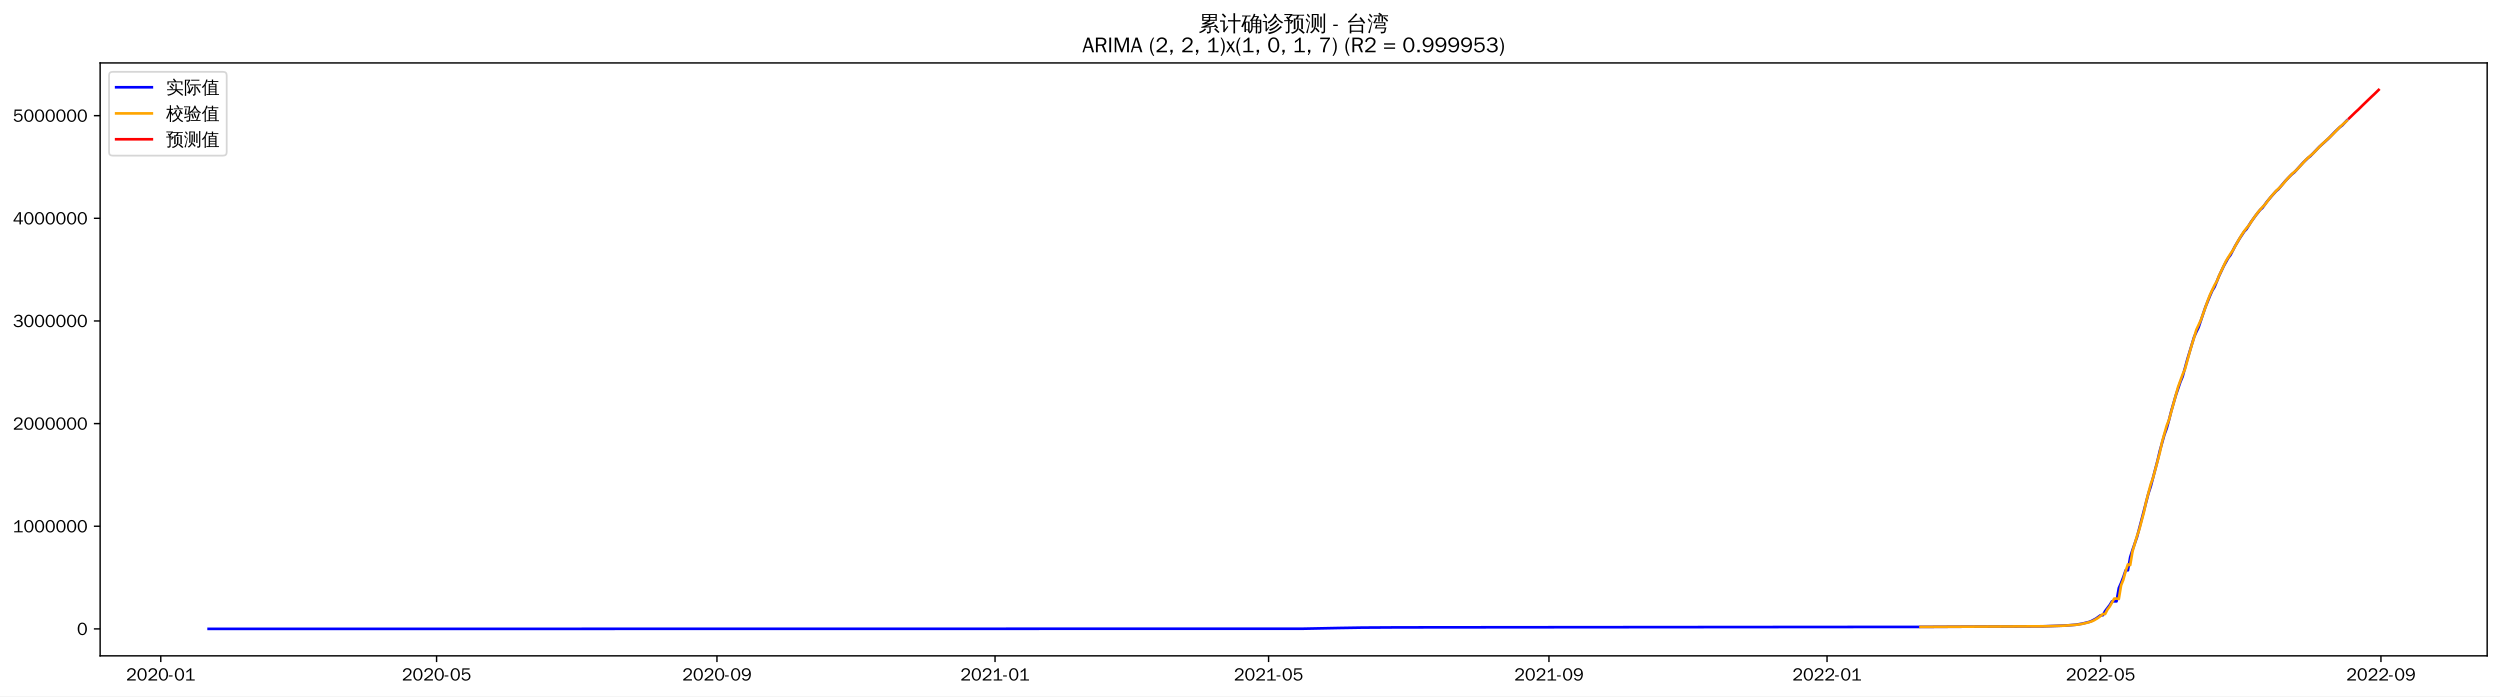
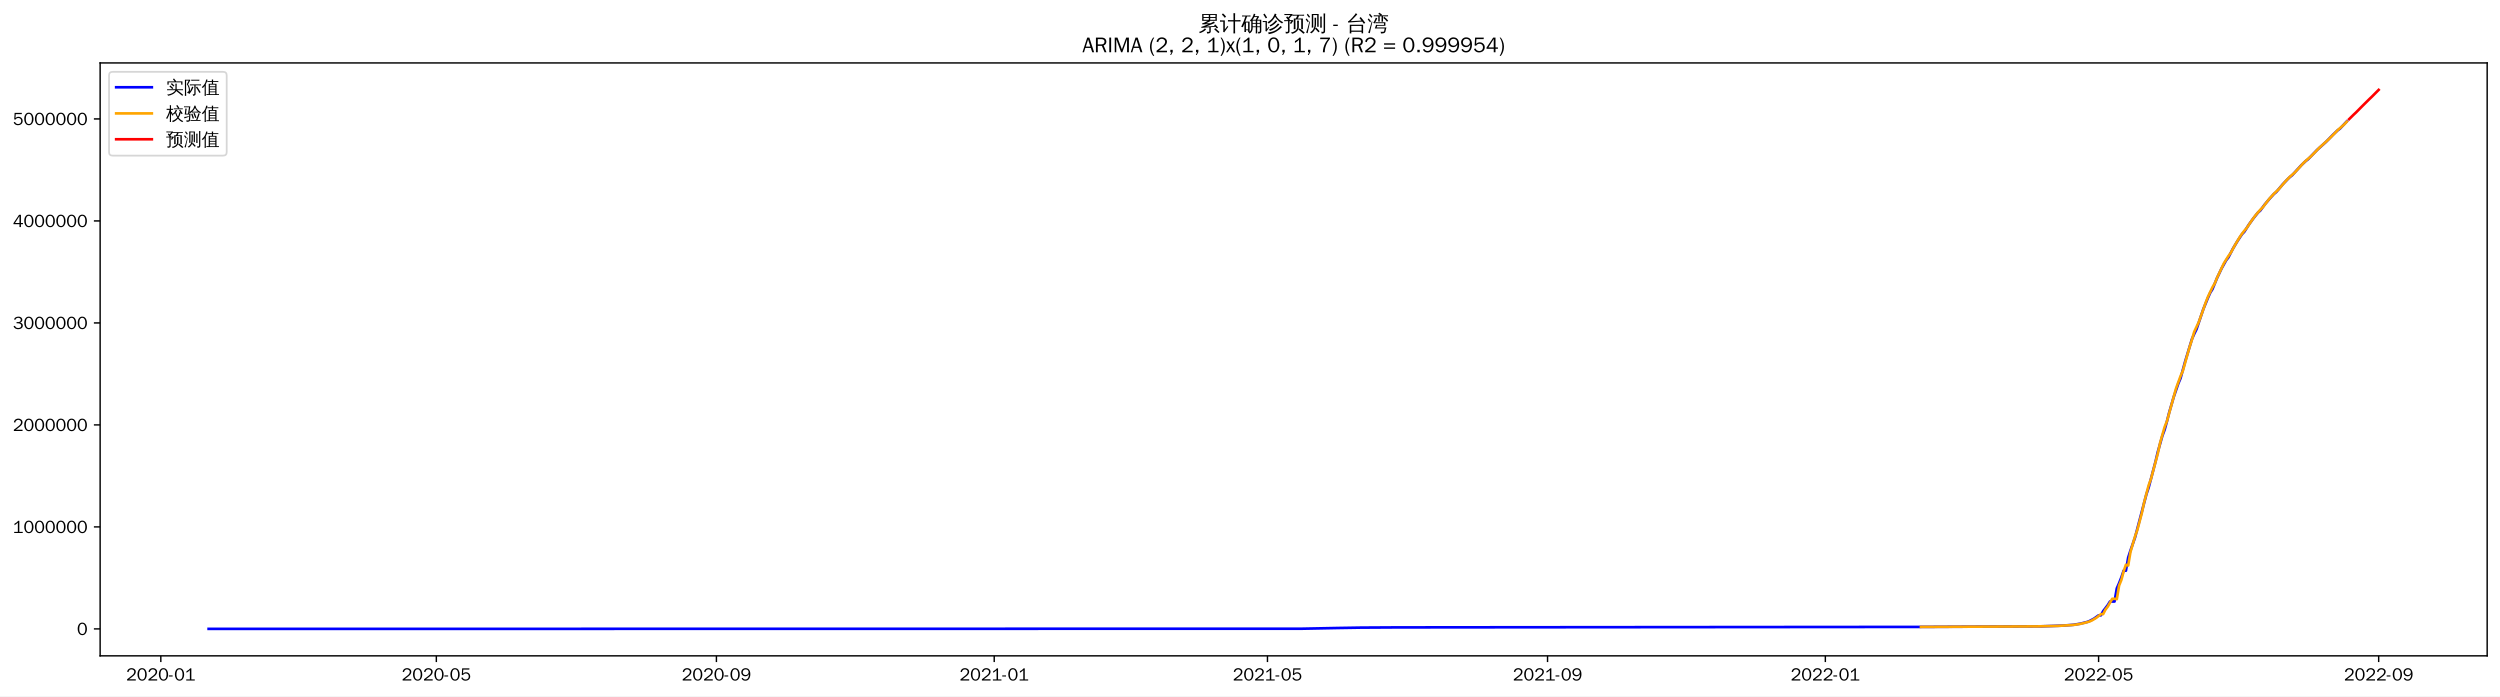
<svg xmlns="http://www.w3.org/2000/svg" xmlns:xlink="http://www.w3.org/1999/xlink" width="1402.578pt" height="390.666pt" viewBox="0 0 1402.578 390.666" version="1.1">
  <defs>
    <style type="text/css">*{stroke-linejoin: round; stroke-linecap: butt}</style>
  </defs>
  <g id="figure_1">
    <g id="patch_1">
      <path d="M 0 390.666  L 1402.578 390.666  L 1402.578 -0  L 0 -0  z " style="fill: #ffffff" />
    </g>
    <g id="axes_1">
      <g id="patch_2">
        <path d="M 56.178 367.949  L 1395.378 367.949  L 1395.378 35.309  L 56.178 35.309  z " style="fill: #ffffff" />
      </g>
      <g id="matplotlib.axis_1">
        <g id="xtick_1">
          <g id="line2d_1">
            <defs>
-               <path id="m6f50fd823a" d="M 0 0  L 0 3.5  " style="stroke: #000000; stroke-width: 0.8" />
+               <path id="mc8efb2ae1a" d="M 0 0  L 0 3.5  " style="stroke: #000000; stroke-width: 0.8" />
            </defs>
            <g>
-               <use xlink:href="#m6f50fd823a" x="90.195" y="367.949" style="stroke: #000000; stroke-width: 0.8" />
+               <use xlink:href="#mc8efb2ae1a" x="90.223" y="367.949" style="stroke: #000000; stroke-width: 0.8" />
            </g>
          </g>
          <g id="text_1">
-             <g transform="translate(70.70539 381.8048)scale(0.1 -0.1)">
+             <g transform="translate(70.73357 381.8048)scale(0.1 -0.1)">
              <defs>
                <path id="WenQuanYiZenHei-32" d="M 3488 0  L 369 0  L 369 456  L 2150 1850  Q 2931 2463 2931 3144  Q 2931 3619 2488 3863  Q 2231 4013 1931 4013  Q 1425 4013 1113 3619  Q 894 3356 881 3013  L 369 3169  Q 531 3981 1213 4300  Q 1544 4456 1950 4456  Q 2631 4456 3088 4044  L 3225 3888  L 3350 3706  Q 3481 3444 3481 3144  Q 3481 2313 2519 1569  L 1069 456  L 3488 456  L 3488 0  z " transform="scale(0.015625)" />
                <path id="WenQuanYiZenHei-30" d="M 3581 2175  Q 3581 1288 3169 638  Q 2713 -63 1938 -63  Q 1025 -63 563 831  Q 256 1425 256 2188  Q 256 3188 700 3819  Q 1138 4456 1888 4456  Q 2863 4456 3306 3500  Q 3581 2925 3581 2175  z M 3019 2100  Q 3019 3356 2500 3806  L 2350 3919  Q 2144 4031 1888 4031  Q 1100 4031 888 2956  Q 819 2625 819 2225  Q 819 1013 1338 569  Q 1588 356 1938 356  Q 2675 356 2925 1294  Q 3019 1663 3019 2100  z " transform="scale(0.015625)" />
                <path id="WenQuanYiZenHei-2d" d="M 1363 1444  L 0 1444  L 0 1844  L 1363 1844  L 1363 1444  z " transform="scale(0.015625)" />
                <path id="WenQuanYiZenHei-31" d="M 3556 0  L 488 0  L 488 406  L 1800 406  L 1800 3725  Q 1231 3125 588 2788  L 588 3338  Q 1456 3781 1931 4388  L 2331 4388  L 2331 406  L 3556 406  L 3556 0  z " transform="scale(0.015625)" />
              </defs>
              <use xlink:href="#WenQuanYiZenHei-32" />
              <use xlink:href="#WenQuanYiZenHei-30" x="59.961" />
              <use xlink:href="#WenQuanYiZenHei-32" x="119.922" />
              <use xlink:href="#WenQuanYiZenHei-30" x="179.883" />
              <use xlink:href="#WenQuanYiZenHei-2d" x="239.844" />
              <use xlink:href="#WenQuanYiZenHei-30" x="269.824" />
              <use xlink:href="#WenQuanYiZenHei-31" x="329.785" />
            </g>
          </g>
        </g>
        <g id="xtick_2">
          <g id="line2d_2">
            <g>
-               <use xlink:href="#m6f50fd823a" x="244.935" y="367.949" style="stroke: #000000; stroke-width: 0.8" />
+               <use xlink:href="#mc8efb2ae1a" x="244.801" y="367.949" style="stroke: #000000; stroke-width: 0.8" />
            </g>
          </g>
          <g id="text_2">
-             <g transform="translate(225.4449 381.8048)scale(0.1 -0.1)">
+             <g transform="translate(225.3107 381.8048)scale(0.1 -0.1)">
              <defs>
                <path id="WenQuanYiZenHei-35" d="M 3531 1488  Q 3531 688 2913 250  Q 2456 -63 1844 -63  Q 1175 -63 706 350  Q 413 613 306 975  L 781 1131  Q 1000 538 1569 406  Q 1706 369 1856 369  Q 2550 369 2850 869  Q 3000 1131 3000 1494  Q 3000 2056 2581 2356  Q 2319 2538 1969 2538  Q 1400 2538 1031 2075  Q 981 2013 938 1938  L 500 2031  L 644 4388  L 3244 4388  L 3200 3919  L 1044 3919  L 950 2500  Q 1431 2975 2006 2975  Q 2713 2975 3163 2475  Q 3531 2063 3531 1488  z " transform="scale(0.015625)" />
              </defs>
              <use xlink:href="#WenQuanYiZenHei-32" />
              <use xlink:href="#WenQuanYiZenHei-30" x="59.961" />
              <use xlink:href="#WenQuanYiZenHei-32" x="119.922" />
              <use xlink:href="#WenQuanYiZenHei-30" x="179.883" />
              <use xlink:href="#WenQuanYiZenHei-2d" x="239.844" />
              <use xlink:href="#WenQuanYiZenHei-30" x="269.824" />
              <use xlink:href="#WenQuanYiZenHei-35" x="329.785" />
            </g>
          </g>
        </g>
        <g id="xtick_3">
          <g id="line2d_3">
            <g>
-               <use xlink:href="#m6f50fd823a" x="402.232" y="367.949" style="stroke: #000000; stroke-width: 0.8" />
+               <use xlink:href="#mc8efb2ae1a" x="401.933" y="367.949" style="stroke: #000000; stroke-width: 0.8" />
            </g>
          </g>
          <g id="text_3">
-             <g transform="translate(382.7421 381.8048)scale(0.1 -0.1)">
+             <g transform="translate(382.4428 381.8048)scale(0.1 -0.1)">
              <defs>
                <path id="WenQuanYiZenHei-39" d="M 3544 2300  Q 3544 1163 3019 513  Q 2563 -63 1775 -63  Q 956 -63 563 488  Q 463 631 394 813  L 838 975  Q 1025 494 1550 388  Q 1656 369 1775 369  Q 2594 369 2900 1325  Q 3044 1769 3038 2313  L 3025 2313  Q 2675 1638 1944 1544  Q 1844 1531 1744 1531  Q 1050 1531 625 2031  Q 294 2419 294 2963  Q 294 3656 813 4094  Q 1238 4456 1819 4456  Q 2988 4456 3381 3363  Q 3544 2900 3544 2300  z M 2925 2994  Q 2925 3563 2469 3844  Q 2206 4006 1863 4006  Q 1275 4006 988 3563  Q 844 3344 825 3056  Q 819 3006 819 2956  Q 819 2413 1269 2131  Q 1538 1963 1875 1963  Q 2363 1963 2681 2350  Q 2925 2638 2925 2994  z " transform="scale(0.015625)" />
              </defs>
              <use xlink:href="#WenQuanYiZenHei-32" />
              <use xlink:href="#WenQuanYiZenHei-30" x="59.961" />
              <use xlink:href="#WenQuanYiZenHei-32" x="119.922" />
              <use xlink:href="#WenQuanYiZenHei-30" x="179.883" />
              <use xlink:href="#WenQuanYiZenHei-2d" x="239.844" />
              <use xlink:href="#WenQuanYiZenHei-30" x="269.824" />
              <use xlink:href="#WenQuanYiZenHei-39" x="329.785" />
            </g>
          </g>
        </g>
        <g id="xtick_4">
          <g id="line2d_4">
            <g>
-               <use xlink:href="#m6f50fd823a" x="558.25" y="367.949" style="stroke: #000000; stroke-width: 0.8" />
+               <use xlink:href="#mc8efb2ae1a" x="557.787" y="367.949" style="stroke: #000000; stroke-width: 0.8" />
            </g>
          </g>
          <g id="text_4">
-             <g transform="translate(538.7604 381.8048)scale(0.1 -0.1)">
+             <g transform="translate(538.2974 381.8048)scale(0.1 -0.1)">
              <use xlink:href="#WenQuanYiZenHei-32" />
              <use xlink:href="#WenQuanYiZenHei-30" x="59.961" />
              <use xlink:href="#WenQuanYiZenHei-32" x="119.922" />
              <use xlink:href="#WenQuanYiZenHei-31" x="179.883" />
              <use xlink:href="#WenQuanYiZenHei-2d" x="239.844" />
              <use xlink:href="#WenQuanYiZenHei-30" x="269.824" />
              <use xlink:href="#WenQuanYiZenHei-31" x="329.785" />
            </g>
          </g>
        </g>
        <g id="xtick_5">
          <g id="line2d_5">
            <g>
-               <use xlink:href="#m6f50fd823a" x="711.711" y="367.949" style="stroke: #000000; stroke-width: 0.8" />
+               <use xlink:href="#mc8efb2ae1a" x="711.087" y="367.949" style="stroke: #000000; stroke-width: 0.8" />
            </g>
          </g>
          <g id="text_5">
-             <g transform="translate(692.2211 381.8048)scale(0.1 -0.1)">
+             <g transform="translate(691.5971 381.8048)scale(0.1 -0.1)">
              <use xlink:href="#WenQuanYiZenHei-32" />
              <use xlink:href="#WenQuanYiZenHei-30" x="59.961" />
              <use xlink:href="#WenQuanYiZenHei-32" x="119.922" />
              <use xlink:href="#WenQuanYiZenHei-31" x="179.883" />
              <use xlink:href="#WenQuanYiZenHei-2d" x="239.844" />
              <use xlink:href="#WenQuanYiZenHei-30" x="269.824" />
              <use xlink:href="#WenQuanYiZenHei-35" x="329.785" />
            </g>
          </g>
        </g>
        <g id="xtick_6">
          <g id="line2d_6">
            <g>
-               <use xlink:href="#m6f50fd823a" x="869.008" y="367.949" style="stroke: #000000; stroke-width: 0.8" />
+               <use xlink:href="#mc8efb2ae1a" x="868.219" y="367.949" style="stroke: #000000; stroke-width: 0.8" />
            </g>
          </g>
          <g id="text_6">
-             <g transform="translate(849.5182 381.8048)scale(0.1 -0.1)">
+             <g transform="translate(848.7292 381.8048)scale(0.1 -0.1)">
              <use xlink:href="#WenQuanYiZenHei-32" />
              <use xlink:href="#WenQuanYiZenHei-30" x="59.961" />
              <use xlink:href="#WenQuanYiZenHei-32" x="119.922" />
              <use xlink:href="#WenQuanYiZenHei-31" x="179.883" />
              <use xlink:href="#WenQuanYiZenHei-2d" x="239.844" />
              <use xlink:href="#WenQuanYiZenHei-30" x="269.824" />
              <use xlink:href="#WenQuanYiZenHei-39" x="329.785" />
            </g>
          </g>
        </g>
        <g id="xtick_7">
          <g id="line2d_7">
            <g>
-               <use xlink:href="#m6f50fd823a" x="1025.026" y="367.949" style="stroke: #000000; stroke-width: 0.8" />
+               <use xlink:href="#mc8efb2ae1a" x="1024.074" y="367.949" style="stroke: #000000; stroke-width: 0.8" />
            </g>
          </g>
          <g id="text_7">
-             <g transform="translate(1005.537 381.8048)scale(0.1 -0.1)">
+             <g transform="translate(1004.584 381.8048)scale(0.1 -0.1)">
              <use xlink:href="#WenQuanYiZenHei-32" />
              <use xlink:href="#WenQuanYiZenHei-30" x="59.961" />
              <use xlink:href="#WenQuanYiZenHei-32" x="119.922" />
              <use xlink:href="#WenQuanYiZenHei-32" x="179.883" />
              <use xlink:href="#WenQuanYiZenHei-2d" x="239.844" />
              <use xlink:href="#WenQuanYiZenHei-30" x="269.824" />
              <use xlink:href="#WenQuanYiZenHei-31" x="329.785" />
            </g>
          </g>
        </g>
        <g id="xtick_8">
          <g id="line2d_8">
            <g>
-               <use xlink:href="#m6f50fd823a" x="1178.487" y="367.949" style="stroke: #000000; stroke-width: 0.8" />
+               <use xlink:href="#mc8efb2ae1a" x="1177.373" y="367.949" style="stroke: #000000; stroke-width: 0.8" />
            </g>
          </g>
          <g id="text_8">
-             <g transform="translate(1158.997 381.8048)scale(0.1 -0.1)">
+             <g transform="translate(1157.883 381.8048)scale(0.1 -0.1)">
              <use xlink:href="#WenQuanYiZenHei-32" />
              <use xlink:href="#WenQuanYiZenHei-30" x="59.961" />
              <use xlink:href="#WenQuanYiZenHei-32" x="119.922" />
              <use xlink:href="#WenQuanYiZenHei-32" x="179.883" />
              <use xlink:href="#WenQuanYiZenHei-2d" x="239.844" />
              <use xlink:href="#WenQuanYiZenHei-30" x="269.824" />
              <use xlink:href="#WenQuanYiZenHei-35" x="329.785" />
            </g>
          </g>
        </g>
        <g id="xtick_9">
          <g id="line2d_9">
            <g>
-               <use xlink:href="#m6f50fd823a" x="1335.784" y="367.949" style="stroke: #000000; stroke-width: 0.8" />
+               <use xlink:href="#mc8efb2ae1a" x="1334.505" y="367.949" style="stroke: #000000; stroke-width: 0.8" />
            </g>
          </g>
          <g id="text_9">
-             <g transform="translate(1316.294 381.8048)scale(0.1 -0.1)">
+             <g transform="translate(1315.016 381.8048)scale(0.1 -0.1)">
              <use xlink:href="#WenQuanYiZenHei-32" />
              <use xlink:href="#WenQuanYiZenHei-30" x="59.961" />
              <use xlink:href="#WenQuanYiZenHei-32" x="119.922" />
              <use xlink:href="#WenQuanYiZenHei-32" x="179.883" />
              <use xlink:href="#WenQuanYiZenHei-2d" x="239.844" />
              <use xlink:href="#WenQuanYiZenHei-30" x="269.824" />
              <use xlink:href="#WenQuanYiZenHei-39" x="329.785" />
            </g>
          </g>
        </g>
      </g>
      <g id="matplotlib.axis_2">
        <g id="ytick_1">
          <g id="line2d_10">
            <defs>
-               <path id="mbea2a9353e" d="M 0 0  L -3.5 0  " style="stroke: #000000; stroke-width: 0.8" />
+               <path id="m35c9b45c3b" d="M 0 0  L -3.5 0  " style="stroke: #000000; stroke-width: 0.8" />
            </defs>
            <g>
-               <use xlink:href="#mbea2a9353e" x="56.178" y="352.829" style="stroke: #000000; stroke-width: 0.8" />
+               <use xlink:href="#m35c9b45c3b" x="56.178" y="352.829" style="stroke: #000000; stroke-width: 0.8" />
            </g>
          </g>
          <g id="text_10">
            <g transform="translate(43.18125 356.2567)scale(0.1 -0.1)">
              <use xlink:href="#WenQuanYiZenHei-30" />
            </g>
          </g>
        </g>
        <g id="ytick_2">
          <g id="line2d_11">
            <g>
-               <use xlink:href="#mbea2a9353e" x="56.178" y="295.24" style="stroke: #000000; stroke-width: 0.8" />
+               <use xlink:href="#m35c9b45c3b" x="56.178" y="295.609" style="stroke: #000000; stroke-width: 0.8" />
            </g>
          </g>
          <g id="text_11">
-             <g transform="translate(7.2 298.6683)scale(0.1 -0.1)">
+             <g transform="translate(7.2 299.0373)scale(0.1 -0.1)">
              <use xlink:href="#WenQuanYiZenHei-31" />
              <use xlink:href="#WenQuanYiZenHei-30" x="59.961" />
              <use xlink:href="#WenQuanYiZenHei-30" x="119.922" />
              <use xlink:href="#WenQuanYiZenHei-30" x="179.883" />
              <use xlink:href="#WenQuanYiZenHei-30" x="239.844" />
              <use xlink:href="#WenQuanYiZenHei-30" x="299.805" />
              <use xlink:href="#WenQuanYiZenHei-30" x="359.766" />
            </g>
          </g>
        </g>
        <g id="ytick_3">
          <g id="line2d_12">
            <g>
-               <use xlink:href="#mbea2a9353e" x="56.178" y="237.652" style="stroke: #000000; stroke-width: 0.8" />
+               <use xlink:href="#m35c9b45c3b" x="56.178" y="238.39" style="stroke: #000000; stroke-width: 0.8" />
            </g>
          </g>
          <g id="text_12">
-             <g transform="translate(7.2 241.0799)scale(0.1 -0.1)">
+             <g transform="translate(7.2 241.818)scale(0.1 -0.1)">
              <use xlink:href="#WenQuanYiZenHei-32" />
              <use xlink:href="#WenQuanYiZenHei-30" x="59.961" />
              <use xlink:href="#WenQuanYiZenHei-30" x="119.922" />
              <use xlink:href="#WenQuanYiZenHei-30" x="179.883" />
              <use xlink:href="#WenQuanYiZenHei-30" x="239.844" />
              <use xlink:href="#WenQuanYiZenHei-30" x="299.805" />
              <use xlink:href="#WenQuanYiZenHei-30" x="359.766" />
            </g>
          </g>
        </g>
        <g id="ytick_4">
          <g id="line2d_13">
            <g>
-               <use xlink:href="#mbea2a9353e" x="56.178" y="180.063" style="stroke: #000000; stroke-width: 0.8" />
+               <use xlink:href="#m35c9b45c3b" x="56.178" y="181.171" style="stroke: #000000; stroke-width: 0.8" />
            </g>
          </g>
          <g id="text_13">
-             <g transform="translate(7.2 183.4916)scale(0.1 -0.1)">
+             <g transform="translate(7.2 184.5986)scale(0.1 -0.1)">
              <defs>
                <path id="WenQuanYiZenHei-33" d="M 3588 1231  Q 3588 494 2875 144  Q 2450 -63 1925 -63  Q 1044 -63 556 488  Q 356 706 256 1000  L 769 1169  Q 994 375 1913 375  Q 2631 375 2900 788  Q 3019 975 3019 1231  Q 3019 1638 2638 1881  Q 2325 2081 1613 2069  L 1338 2069  L 1338 2494  Q 1969 2494 2094 2506  Q 2325 2544 2463 2613  Q 2763 2756 2844 3100  Q 2863 3169 2863 3244  Q 2863 3744 2381 3944  L 2163 4006  Q 2056 4025 1931 4025  Q 1388 4025 1075 3631  Q 969 3488 906 3313  L 419 3456  Q 675 4150 1400 4369  Q 1669 4456 1975 4456  Q 2694 4456 3106 4050  Q 3419 3744 3419 3275  Q 3419 2813 3025 2513  Q 2825 2356 2575 2319  L 2575 2306  Q 3181 2213 3450 1769  Q 3588 1525 3588 1231  z " transform="scale(0.015625)" />
              </defs>
              <use xlink:href="#WenQuanYiZenHei-33" />
              <use xlink:href="#WenQuanYiZenHei-30" x="59.961" />
              <use xlink:href="#WenQuanYiZenHei-30" x="119.922" />
              <use xlink:href="#WenQuanYiZenHei-30" x="179.883" />
              <use xlink:href="#WenQuanYiZenHei-30" x="239.844" />
              <use xlink:href="#WenQuanYiZenHei-30" x="299.805" />
              <use xlink:href="#WenQuanYiZenHei-30" x="359.766" />
            </g>
          </g>
        </g>
        <g id="ytick_5">
          <g id="line2d_14">
            <g>
-               <use xlink:href="#mbea2a9353e" x="56.178" y="122.475" style="stroke: #000000; stroke-width: 0.8" />
+               <use xlink:href="#m35c9b45c3b" x="56.178" y="123.951" style="stroke: #000000; stroke-width: 0.8" />
            </g>
          </g>
          <g id="text_14">
-             <g transform="translate(7.2 125.9032)scale(0.1 -0.1)">
+             <g transform="translate(7.2 127.3793)scale(0.1 -0.1)">
              <defs>
                <path id="WenQuanYiZenHei-34" d="M 3631 1025  L 2913 1025  L 2913 0  L 2381 0  L 2381 1025  L 219 1025  L 219 1388  L 2225 4388  L 2913 4388  L 2913 1444  L 3631 1444  L 3631 1025  z M 2381 1444  L 2381 3963  L 788 1444  L 2381 1444  z " transform="scale(0.015625)" />
              </defs>
              <use xlink:href="#WenQuanYiZenHei-34" />
              <use xlink:href="#WenQuanYiZenHei-30" x="59.961" />
              <use xlink:href="#WenQuanYiZenHei-30" x="119.922" />
              <use xlink:href="#WenQuanYiZenHei-30" x="179.883" />
              <use xlink:href="#WenQuanYiZenHei-30" x="239.844" />
              <use xlink:href="#WenQuanYiZenHei-30" x="299.805" />
              <use xlink:href="#WenQuanYiZenHei-30" x="359.766" />
            </g>
          </g>
        </g>
        <g id="ytick_6">
          <g id="line2d_15">
            <g>
-               <use xlink:href="#mbea2a9353e" x="56.178" y="64.887" style="stroke: #000000; stroke-width: 0.8" />
+               <use xlink:href="#m35c9b45c3b" x="56.178" y="66.732" style="stroke: #000000; stroke-width: 0.8" />
            </g>
          </g>
          <g id="text_15">
-             <g transform="translate(7.2 68.31481)scale(0.1 -0.1)">
+             <g transform="translate(7.2 70.15995)scale(0.1 -0.1)">
              <use xlink:href="#WenQuanYiZenHei-35" />
              <use xlink:href="#WenQuanYiZenHei-30" x="59.961" />
              <use xlink:href="#WenQuanYiZenHei-30" x="119.922" />
              <use xlink:href="#WenQuanYiZenHei-30" x="179.883" />
              <use xlink:href="#WenQuanYiZenHei-30" x="239.844" />
              <use xlink:href="#WenQuanYiZenHei-30" x="299.805" />
              <use xlink:href="#WenQuanYiZenHei-30" x="359.766" />
            </g>
          </g>
        </g>
      </g>
      <g id="line2d_16">
-         <path d="M 117.051 352.829  L 730.893 352.732  L 751.355 352.319  L 764.143 352.109  L 784.605 351.986  L 852.383 351.913  L 1076.18 351.713  L 1146.516 351.376  L 1158.026 350.994  L 1164.42 350.514  L 1168.256 349.874  L 1172.093 348.911  L 1173.372 348.398  L 1175.929 347.026  L 1178.487 345.172  L 1179.766 345.172  L 1181.045 342.812  L 1183.602 339.445  L 1184.881 337.362  L 1187.439 337.362  L 1188.718 329.937  L 1189.997 327.01  L 1191.275 323.72  L 1192.554 319.953  L 1193.833 319.953  L 1195.112 312.527  L 1196.391 308.569  L 1198.948 301.226  L 1205.343 276.791  L 1206.622 272.974  L 1210.458 258.368  L 1211.737 252.909  L 1214.295 243.856  L 1215.573 240.396  L 1216.852 235.752  L 1218.131 230.67  L 1220.689 221.834  L 1223.246 214.336  L 1224.525 211.283  L 1227.083 201.893  L 1230.919 189.18  L 1232.198 186.268  L 1233.477 183.671  L 1237.314 172.256  L 1239.871 165.986  L 1241.15 163.07  L 1242.429 161.019  L 1244.987 154.766  L 1247.544 149.35  L 1250.102 144.742  L 1251.381 143.096  L 1253.939 138.118  L 1256.496 133.817  L 1259.054 129.931  L 1260.333 128.6  L 1262.89 124.537  L 1265.448 120.974  L 1268.006 117.751  L 1269.285 116.65  L 1271.842 113.129  L 1274.4 110.082  L 1276.958 107.226  L 1278.236 106.19  L 1282.073 101.615  L 1284.631 98.93  L 1285.91 97.678  L 1287.188 96.692  L 1292.304 91.053  L 1294.861 88.602  L 1296.14 87.648  L 1301.256 82.338  L 1306.371 77.677  L 1310.207 73.726  L 1312.765 71.288  L 1314.044 70.379  L 1316.602 67.618  L 1316.602 67.618  " clip-path="url(#p7d237aeb27)" style="fill: none; stroke: #0000ff; stroke-width: 1.5; stroke-linecap: square" />
+         <path d="M 117.051 352.829  L 730.249 352.732  L 750.689 352.323  L 763.464 352.113  L 783.904 351.991  L 851.612 351.919  L 1075.174 351.72  L 1145.436 351.385  L 1156.933 351.006  L 1163.321 350.529  L 1167.153 349.893  L 1170.986 348.936  L 1172.263 348.426  L 1174.818 347.064  L 1177.373 345.221  L 1178.651 345.221  L 1179.928 342.876  L 1182.483 339.531  L 1183.761 337.461  L 1186.316 337.461  L 1187.593 330.084  L 1188.871 327.176  L 1190.148 323.907  L 1191.426 320.164  L 1192.703 320.164  L 1193.981 312.785  L 1195.258 308.853  L 1197.813 301.557  L 1204.201 277.278  L 1205.478 273.486  L 1209.311 258.973  L 1210.588 253.549  L 1213.143 244.554  L 1214.421 241.116  L 1215.698 236.503  L 1216.976 231.453  L 1219.531 222.674  L 1222.086 215.223  L 1223.363 212.19  L 1225.918 202.86  L 1229.751 190.229  L 1231.028 187.335  L 1232.306 184.755  L 1236.138 173.414  L 1238.693 167.183  L 1239.971 164.286  L 1241.248 162.248  L 1243.803 156.035  L 1246.358 150.653  L 1248.913 146.075  L 1250.191 144.44  L 1252.746 139.494  L 1255.301 135.221  L 1257.856 131.359  L 1259.133 130.037  L 1261.688 126  L 1264.243 122.46  L 1266.798 119.258  L 1268.076 118.163  L 1270.631 114.665  L 1273.186 111.638  L 1275.741 108.8  L 1277.018 107.771  L 1280.851 103.225  L 1283.406 100.557  L 1284.683 99.313  L 1285.961 98.334  L 1291.071 92.73  L 1293.625 90.296  L 1294.903 89.347  L 1300.013 84.071  L 1305.123 79.44  L 1308.955 75.515  L 1311.51 73.092  L 1312.788 72.189  L 1316.62 68.107  L 1316.62 68.107  " clip-path="url(#p0275fb39b3)" style="fill: none; stroke: #0000ff; stroke-width: 1.5; stroke-linecap: square" />
      </g>
      <g id="line2d_17">
-         <path d="M 1077.459 351.709  L 1147.795 351.359  L 1158.026 351.028  L 1165.699 350.427  L 1168.256 349.987  L 1170.814 349.386  L 1173.372 348.648  L 1174.651 348.092  L 1177.208 346.566  L 1179.766 344.511  L 1181.045 344.472  L 1182.324 341.967  L 1183.602 340.303  L 1186.16 335.825  L 1187.439 335.822  L 1188.718 336.041  L 1189.997 328.372  L 1191.275 325.191  L 1192.554 320.345  L 1193.833 316.628  L 1195.112 317.032  L 1196.391 309.396  L 1198.948 300.648  L 1200.227 297.005  L 1202.785 287.383  L 1204.064 281.415  L 1206.622 271.665  L 1207.9 268.181  L 1211.737 253.817  L 1213.016 247.852  L 1215.573 238.829  L 1216.852 235.628  L 1221.968 217.114  L 1224.525 210.082  L 1225.804 207.167  L 1228.362 197.965  L 1229.641 193.514  L 1230.919 189.528  L 1232.198 185.069  L 1234.756 179.59  L 1237.314 172.399  L 1238.592 168.695  L 1239.871 165.406  L 1242.429 159.947  L 1243.708 157.818  L 1244.987 154.638  L 1248.823 146.48  L 1251.381 142.327  L 1252.66 140.583  L 1255.217 135.864  L 1257.775 131.585  L 1259.054 129.705  L 1260.333 128.025  L 1261.612 126.544  L 1264.169 122.705  L 1266.727 119.155  L 1269.285 116.185  L 1270.563 114.956  L 1273.121 111.598  L 1274.4 109.971  L 1276.958 107.124  L 1279.515 104.705  L 1283.352 100.226  L 1285.91 97.556  L 1288.467 95.339  L 1293.583 89.732  L 1296.14 87.391  L 1297.419 86.354  L 1302.534 81.085  L 1307.65 76.439  L 1312.765 71.245  L 1316.602 67.81  L 1316.602 67.81  " clip-path="url(#p7d237aeb27)" style="fill: none; stroke: #ffa500; stroke-width: 1.5; stroke-linecap: square" />
+         <path d="M 1077.729 351.712  L 1142.881 351.424  L 1154.378 351.157  L 1162.043 350.701  L 1164.598 350.443  L 1167.153 350.005  L 1169.708 349.408  L 1172.263 348.675  L 1173.541 348.123  L 1176.096 346.606  L 1178.651 344.564  L 1179.928 344.526  L 1181.206 342.037  L 1182.483 340.382  L 1185.038 335.934  L 1186.316 335.931  L 1187.593 336.15  L 1188.871 328.527  L 1190.148 325.366  L 1191.426 320.554  L 1192.703 316.86  L 1193.981 317.262  L 1195.258 309.674  L 1197.813 300.983  L 1199.091 297.363  L 1201.646 287.802  L 1202.923 281.872  L 1205.478 272.184  L 1206.756 268.724  L 1210.588 254.451  L 1211.866 248.524  L 1214.421 239.559  L 1215.698 236.379  L 1220.808 217.983  L 1223.363 210.997  L 1224.641 208.101  L 1227.196 198.957  L 1228.473 194.535  L 1229.751 190.575  L 1231.028 186.144  L 1233.583 180.7  L 1236.138 173.555  L 1237.416 169.874  L 1238.693 166.607  L 1241.248 161.183  L 1242.526 159.068  L 1243.803 155.907  L 1247.636 147.803  L 1250.191 143.676  L 1251.468 141.943  L 1254.023 137.254  L 1256.578 133.002  L 1257.856 131.135  L 1259.133 129.466  L 1260.411 127.994  L 1262.966 124.18  L 1265.521 120.652  L 1268.076 117.702  L 1269.353 116.481  L 1271.908 113.143  L 1273.186 111.527  L 1275.741 108.699  L 1278.296 106.295  L 1282.128 101.845  L 1284.683 99.192  L 1287.238 96.989  L 1292.348 91.418  L 1294.903 89.093  L 1296.18 88.062  L 1301.29 82.827  L 1306.4 78.21  L 1311.51 73.049  L 1315.343 69.637  L 1316.62 68.26  L 1316.62 68.26  " clip-path="url(#p0275fb39b3)" style="fill: none; stroke: #ffa500; stroke-width: 1.5; stroke-linecap: square" />
      </g>
      <g id="line2d_18">
-         <path d="M 1317.88 66.425  L 1319.159 65.197  L 1320.438 63.949  L 1321.717 62.721  L 1322.996 61.565  L 1324.275 60.304  L 1325.554 59.034  L 1326.832 57.797  L 1328.111 56.563  L 1329.39 55.335  L 1330.669 54.108  L 1331.948 52.926  L 1333.227 51.68  L 1334.505 50.428  " clip-path="url(#p7d237aeb27)" style="fill: none; stroke: #ff0000; stroke-width: 1.5; stroke-linecap: square" />
+         <path d="M 1317.898 66.875  L 1319.175 65.614  L 1320.453 64.343  L 1321.73 63.155  L 1323.008 61.867  L 1324.285 60.564  L 1325.563 59.28  L 1326.84 58.015  L 1328.118 56.753  L 1329.395 55.49  L 1330.673 54.272  L 1331.95 52.992  L 1333.228 51.705  L 1334.505 50.428  " clip-path="url(#p0275fb39b3)" style="fill: none; stroke: #ff0000; stroke-width: 1.5; stroke-linecap: square" />
      </g>
      <g id="patch_3">
        <path d="M 56.178 367.949  L 56.178 35.309  " style="fill: none; stroke: #000000; stroke-width: 0.8; stroke-linejoin: miter; stroke-linecap: square" />
      </g>
      <g id="patch_4">
        <path d="M 1395.378 367.949  L 1395.378 35.309  " style="fill: none; stroke: #000000; stroke-width: 0.8; stroke-linejoin: miter; stroke-linecap: square" />
      </g>
      <g id="patch_5">
        <path d="M 56.178 367.949  L 1395.378 367.949  " style="fill: none; stroke: #000000; stroke-width: 0.8; stroke-linejoin: miter; stroke-linecap: square" />
      </g>
      <g id="patch_6">
        <path d="M 56.178 35.309  L 1395.378 35.309  " style="fill: none; stroke: #000000; stroke-width: 0.8; stroke-linejoin: miter; stroke-linecap: square" />
      </g>
      <g id="text_16">
        <g transform="translate(672.3809 17.28937)scale(0.12 -0.12)">
          <defs>
            <path id="WenQuanYiZenHei-7d2f" d="M 5963 -681  Q 5363 -81 4706 456  L 5000 819  Q 5675 269 6294 -350  L 5963 -681  z M 1944 738  Q 2094 556 2281 413  Q 1575 -356 375 -706  Q 350 -481 200 -319  Q 725 -181 1122 69  Q 1519 319 1944 738  z M 3244 -169  L 3244 1063  L 869 881  L 850 1181  Q 1431 1325 2969 1988  L 1119 1931  L 1113 2231  Q 1350 2263 1862 2497  Q 2375 2731 2800 2988  L 1094 2988  Q 1169 4006 1094 5019  L 5506 5019  Q 5425 4006 5500 2988  L 3431 2988  Q 3475 2931 3525 2875  Q 2856 2494 2281 2256  L 3388 2269  L 3650 2288  Q 4338 2606 4650 2800  Q 4744 2563 4881 2344  Q 4644 2225 3975 1956  L 2269 1281  L 4444 1425  L 4813 1469  L 4681 1588  L 4988 1938  Q 5481 1500 5863 963  L 5481 694  Q 5300 950 5081 1188  L 4463 1163  L 3669 1100  L 3669 -250  Q 3669 -444 3488 -594  Q 3225 -819 2569 -813  Q 2638 -513 2431 -294  Q 2619 -319 2900 -322  Q 3181 -325 3212 -294  Q 3244 -263 3244 -169  z M 3513 4131  L 5081 4131  L 5081 4725  L 3513 4725  L 3513 4131  z M 3088 4131  L 3088 4725  L 1519 4725  L 1519 4131  L 3088 4131  z M 3513 3856  L 3513 3288  L 5081 3288  L 5081 3856  L 3513 3856  z M 3088 3856  L 1519 3856  L 1519 3288  L 3088 3288  L 3088 3856  z " transform="scale(0.015625)" />
            <path id="WenQuanYiZenHei-8ba1" d="M 4569 -769  Q 4313 -738 4056 -769  Q 4081 -294 4081 175  L 4081 2806  L 3213 2806  Q 2813 2806 2413 2788  Q 2438 3000 2413 3219  Q 2813 3200 3213 3200  L 4081 3200  L 4081 4313  Q 4081 4788 4056 5263  Q 4313 5231 4569 5263  Q 4550 4788 4550 4313  L 4550 3200  L 5381 3200  Q 5781 3200 6181 3219  Q 6163 3000 6181 2788  Q 5781 2806 5381 2806  L 4550 2806  L 4550 175  Q 4550 -294 4569 -769  z M 38 2725  Q 63 2931 38 3138  Q 419 3119 800 3119  L 1481 3119  L 1481 425  L 2044 1150  L 2250 1488  L 2525 1188  L 2313 950  L 1294 -488  L 963 -231  Q 1025 -94 1025 63  L 1025 2744  L 800 2744  Q 419 2744 38 2725  z M 1450 3913  Q 1094 4438 600 4831  L 913 5225  Q 1488 4769 1869 4194  L 1450 3913  z " transform="scale(0.015625)" />
            <path id="WenQuanYiZenHei-786e" d="M 4794 -769  Q 4563 -744 4331 -769  Q 4350 -344 4350 81  L 4350 1081  L 3419 1081  L 3419 788  Q 3419 225 3150 -194  Q 2881 -613 2456 -806  Q 2375 -569 2150 -444  Q 2531 -344 2765 -15  Q 3000 313 3000 788  L 2994 2919  L 2888 2813  Q 2769 3000 2563 3081  Q 3044 3494 3309 3969  Q 3575 4444 3763 5119  Q 3981 5044 4213 5013  Q 4144 4700 4025 4400  L 5238 4400  L 5306 4050  Q 5213 4031 5163 3947  Q 5113 3863 4813 3325  L 5994 3325  L 5994 -150  Q 5981 -519 5738 -656  Q 5469 -806 5069 -806  Q 5125 -525 4956 -294  Q 5100 -313 5290 -316  Q 5481 -319 5525 -278  Q 5569 -238 5569 25  L 5569 1081  L 4769 1081  L 4769 81  Q 4769 -344 4794 -769  z M 4769 1344  L 5569 1344  L 5569 2100  L 4769 2100  L 4769 1344  z M 4350 1344  L 4350 2100  L 3413 2100  L 3419 1344  L 4350 1344  z M 4769 2363  L 5569 2363  L 5569 3038  L 4769 3038  L 4769 2363  z M 4350 2363  L 4350 3038  L 3413 3038  L 3413 2363  L 4350 2363  z M 3375 3325  L 4350 3325  L 4344 3331  L 4775 4113  L 3894 4113  Q 3688 3700 3375 3325  z M 481 1069  Q 281 1194 -25 1188  Q 775 2750 1244 4294  L 869 4294  Q 563 4294 250 4275  Q 269 4438 250 4594  Q 563 4581 869 4581  L 2156 4581  Q 2463 4581 2775 4594  Q 2756 4438 2775 4275  Q 2463 4294 2156 4294  L 1744 4294  L 1181 2763  L 2494 2763  L 2494 -338  L 2050 -338  L 2050 156  L 1406 156  Q 1406 -94 1419 -350  Q 1181 -325 938 -350  Q 956 75 956 500  L 956 2181  L 769 1713  Q 631 1388 481 1069  z M 2050 2475  L 1400 2475  L 1400 425  L 2050 425  L 2050 2475  z " transform="scale(0.015625)" />
            <path id="WenQuanYiZenHei-8bca" d="M 5369 1456  Q 5556 1256 5775 1100  Q 5038 344 4081 -225  Q 3106 -819 1788 -1006  Q 1788 -725 1631 -500  Q 3363 -306 4406 519  Q 4919 956 5369 1456  z M 4594 2219  Q 4781 2031 5013 1881  Q 3625 394 2150 -25  Q 2113 250 1913 444  Q 2475 594 3015 850  Q 3556 1106 3919 1463  Q 4275 1819 4594 2219  z M 3969 3188  Q 4150 3013 4356 2881  Q 3625 1913 2306 1275  Q 2244 1500 2056 1644  Q 2619 1900 3053 2256  Q 3488 2613 3969 3188  z M 5813 2194  Q 4525 2913 3731 4188  Q 2919 2844 1813 2163  Q 1700 2413 1456 2550  Q 1950 2844 2400 3231  Q 2850 3619 3113 4063  Q 3413 4581 3644 5163  Q 3881 5038 4144 4963  Q 4056 4775 3963 4594  Q 4325 3919 4844 3441  Q 5363 2963 6175 2538  Q 5931 2431 5813 2194  z M 31 2613  Q 50 2775 31 2938  Q 325 2925 619 2925  L 1275 2925  L 1275 506  L 1675 1006  L 1831 1250  L 2038 1013  L 1881 838  L 1100 -256  L 825 -25  Q 869 81 869 200  L 869 2625  L 31 2613  z M 950 3713  Q 606 4325 200 4881  L 556 5163  Q 981 4588 1338 3944  L 950 3713  z " transform="scale(0.015625)" />
            <path id="WenQuanYiZenHei-9884" d="M 1206 19  L 1206 2888  L 669 2888  Q 356 2888 50 2869  Q 63 3044 50 3213  Q 363 3194 669 3194  L 1250 3194  Q 950 3631 606 4031  L 963 4338  L 1263 3975  L 1913 4719  L 731 4719  Q 419 4719 106 4706  Q 125 4875 106 5044  Q 419 5031 731 5031  L 2481 5031  L 2544 4663  Q 2394 4613 2256 4466  Q 2119 4319 1525 3631  Q 1656 3444 1788 3250  L 1700 3194  L 2700 3194  L 2763 2825  Q 2656 2819 2613 2763  L 2100 2038  L 1750 2288  L 2175 2888  L 1638 2888  L 1638 -150  Q 1638 -525 1363 -669  Q 1075 -819 525 -813  Q 594 -513 388 -294  Q 575 -313 837 -316  Q 1100 -319 1153 -272  Q 1206 -225 1206 19  z M 5813 -888  Q 5100 -225 4306 375  L 4669 719  Q 5481 106 6219 -575  L 5813 -888  z M 2375 -906  Q 2294 -631 2025 -506  Q 2769 -431 3353 19  Q 3938 469 3938 1069  L 3938 2200  Q 3938 2625 3913 3050  Q 4188 3025 4456 3050  Q 4431 2625 4431 2200  L 4431 1069  Q 4431 681 4225 319  Q 3644 -606 2375 -906  z M 3444 488  Q 3169 513 2894 488  Q 2919 913 2919 1338  L 2919 3675  Q 3219 3675 3525 3675  Q 3750 4013 3931 4525  L 3238 4525  Q 2888 4525 2538 4513  Q 2556 4669 2538 4831  Q 2888 4813 3238 4813  L 5313 4813  Q 5663 4813 6006 4831  Q 5988 4669 6006 4513  Q 5663 4525 5313 4525  L 4481 4525  Q 4388 4088 4088 3675  L 5644 3675  L 5644 513  L 5144 513  L 5144 3388  L 3894 3388  L 3875 3363  Q 3863 3375 3844 3388  Q 3631 3388 3413 3388  L 3419 1338  Q 3419 913 3444 488  z " transform="scale(0.015625)" />
            <path id="WenQuanYiZenHei-6d4b" d="M 5450 138  L 5450 4306  Q 5450 4750 5425 5188  Q 5663 5163 5906 5188  Q 5881 4750 5881 4306  L 5881 -38  Q 5888 -569 5519 -719  Q 5194 -831 4825 -813  Q 4894 -519 4694 -281  Q 4869 -306 5094 -309  Q 5319 -313 5384 -256  Q 5450 -200 5450 138  z M 4900 938  Q 4663 963 4419 938  Q 4444 1375 4444 1819  L 4444 3381  Q 4444 3819 4419 4263  Q 4663 4238 4900 4263  Q 4875 3819 4875 3381  L 4875 1819  Q 4875 1375 4900 938  z M 2750 2025  L 2750 3038  Q 2750 3481 2725 3919  Q 2963 3894 3206 3919  Q 3181 3481 3181 3038  L 3181 2025  Q 3181 1263 2919 625  L 3231 956  Q 3781 431 4256 -150  L 3888 -456  Q 3431 106 2906 600  Q 2531 -288 1738 -769  Q 1606 -519 1338 -450  Q 1988 -156 2369 478  Q 2750 1113 2750 2025  z M 2363 969  Q 2119 994 1881 969  Q 1906 1406 1906 1850  L 1906 5038  L 3956 5031  L 3956 1200  L 3525 1200  L 3525 4713  L 2338 4713  L 2338 1850  Q 2338 1406 2363 969  z M 663 -738  Q 481 -588 206 -575  Q 400 -69 606 581  Q 813 1231 1200 2838  L 1381 2706  L 875 338  L 663 -738  z M 1006 2856  L 731 2550  L 75 3400  L 350 3713  L 1006 2856  z M 1088 3913  Q 781 4388 425 4800  L 694 5125  Q 1069 4688 1388 4188  L 1088 3913  z " transform="scale(0.015625)" />
            <path id="WenQuanYiZenHei-20" transform="scale(0.015625)" />
            <path id="WenQuanYiZenHei-53f0" d="M 1594 -769  Q 1344 -738 1100 -769  Q 1119 -306 1119 150  L 1119 1813  L 5106 1813  L 5106 -756  L 4650 -756  L 4650 -300  L 1575 -300  Q 1581 -531 1594 -769  z M 5744 2394  L 5338 2106  L 4863 2744  L 4331 2731  L 613 2475  L 594 2838  Q 744 2856 869 2956  Q 1219 3238 1841 3916  Q 2463 4594 2650 4859  Q 2838 5125 2919 5275  Q 3125 5094 3363 4956  Q 3263 4813 3100 4625  Q 2938 4438 2275 3769  Q 1613 3100 1381 2888  L 4306 3050  L 4606 3081  L 4013 3813  L 4388 4131  L 5081 3281  L 5744 2394  z M 4650 1456  L 1569 1456  L 1569 63  L 4650 63  L 4650 1456  z " transform="scale(0.015625)" />
            <path id="WenQuanYiZenHei-6e7e" d="M 4950 2275  L 2969 2275  Q 2681 2275 2388 2263  Q 2400 2419 2388 2581  Q 2681 2563 2969 2563  L 5369 2563  L 5369 1506  L 2925 1494  L 2756 994  L 5675 994  L 5363 -306  Q 5225 -813 4038 -800  Q 4075 -650 4028 -519  Q 3981 -388 3881 -300  Q 4119 -325 4497 -300  Q 4875 -275 4915 -244  Q 4956 -213 4969 -150  L 5175 706  L 2213 706  L 2544 1663  L 2544 1756  L 2575 1756  L 2600 1825  L 2806 1756  L 4950 1769  L 4950 2275  z M 5838 2744  Q 5394 3394 4738 3831  L 4994 4213  Q 5725 3725 6219 3000  L 5838 2744  z M 2506 3938  Q 2713 3844 2938 3788  Q 2769 3238 2369 2588  L 2113 2181  Q 1950 2338 1731 2363  Q 2056 2813 2300 3419  L 2506 3938  z M 4675 2738  Q 4444 2763 4213 2738  Q 4231 3163 4231 3588  L 4231 4344  L 3669 4344  L 3669 3619  Q 3669 3194 3688 2769  Q 3456 2788 3231 2769  Q 3250 3194 3250 3619  L 3250 4344  L 2469 4344  Q 2181 4344 1888 4331  Q 1900 4488 1888 4650  Q 2181 4638 2469 4638  L 3913 4638  L 3269 5056  L 3519 5438  L 4344 4900  L 4169 4638  L 5581 4638  Q 5875 4638 6169 4650  Q 6150 4488 6169 4331  Q 5875 4344 5581 4344  L 4650 4344  L 4650 3588  Q 4650 3163 4675 2738  z M 713 -738  Q 513 -588 225 -575  Q 431 -69 650 581  Q 869 1231 1294 2838  L 1481 2706  L 938 338  L 713 -738  z M 1081 2856  L 781 2550  L 81 3400  L 381 3713  L 1081 2856  z M 1169 3913  Q 844 4388 456 4800  L 744 5125  Q 1150 4688 1494 4188  L 1169 3913  z " transform="scale(0.015625)" />
          </defs>
          <use xlink:href="#WenQuanYiZenHei-7d2f" />
          <use xlink:href="#WenQuanYiZenHei-8ba1" x="100" />
          <use xlink:href="#WenQuanYiZenHei-786e" x="200" />
          <use xlink:href="#WenQuanYiZenHei-8bca" x="300" />
          <use xlink:href="#WenQuanYiZenHei-9884" x="400" />
          <use xlink:href="#WenQuanYiZenHei-6d4b" x="500" />
          <use xlink:href="#WenQuanYiZenHei-20" x="600" />
          <use xlink:href="#WenQuanYiZenHei-2d" x="629.98" />
          <use xlink:href="#WenQuanYiZenHei-20" x="659.961" />
          <use xlink:href="#WenQuanYiZenHei-53f0" x="689.941" />
          <use xlink:href="#WenQuanYiZenHei-6e7e" x="789.941" />
        </g>
        <g transform="translate(607.1703 29.3085)scale(0.12 -0.12)">
          <defs>
            <path id="WenQuanYiZenHei-41" d="M 3550 0  L 2988 0  L 2550 1281  L 919 1281  L 531 0  L 69 0  L 1494 4388  L 2125 4388  L 3550 0  z M 2425 1694  L 1756 3800  L 1075 1694  L 2425 1694  z " transform="scale(0.015625)" />
            <path id="WenQuanYiZenHei-52" d="M 3675 0  L 3100 0  L 2288 1900  L 1069 1900  L 1069 0  L 519 0  L 519 4388  L 2163 4388  Q 3006 4388 3400 3900  Q 3581 3663 3625 3325  Q 3631 3250 3631 3163  Q 3631 2594 3219 2244  Q 3038 2100 2813 2038  L 3675 0  z M 3081 3169  Q 3081 3825 2356 3906  Q 2263 3919 2163 3919  L 1069 3919  L 1069 2350  L 2100 2350  Q 2906 2350 3044 2919  Q 3081 3031 3081 3169  z " transform="scale(0.015625)" />
            <path id="WenQuanYiZenHei-49" d="M 1100 0  L 550 0  L 550 4388  L 1100 4388  L 1100 0  z " transform="scale(0.015625)" />
            <path id="WenQuanYiZenHei-4d" d="M 4756 0  L 4206 0  L 4206 3831  L 4181 3831  L 2788 0  L 2419 0  L 1000 3831  L 975 3831  L 975 0  L 513 0  L 513 4388  L 1331 4388  L 2656 875  L 3950 4388  L 4756 4388  L 4756 0  z " transform="scale(0.015625)" />
            <path id="WenQuanYiZenHei-28" d="M 1606 -1094  L 1275 -1094  Q 475 -100 338 1231  Q 319 1438 319 1656  Q 319 3031 1156 4244  Q 1213 4313 1269 4388  L 1600 4388  Q 806 3169 794 1681  Q 794 188 1606 -1094  z " transform="scale(0.015625)" />
            <path id="WenQuanYiZenHei-2c" d="M 1363 75  L 881 -825  L 606 -825  L 994 0  L 656 0  L 656 738  L 1363 738  L 1363 75  z " transform="scale(0.015625)" />
            <path id="WenQuanYiZenHei-29" d="M 1600 1656  Q 1600 306 869 -788  Q 769 -950 644 -1094  L 313 -1094  Q 1125 188 1125 1681  Q 1125 3169 338 4363  Q 325 4375 319 4388  L 650 4388  Q 1525 3231 1594 1863  Q 1600 1763 1600 1656  z " transform="scale(0.015625)" />
            <path id="WenQuanYiZenHei-78" d="M 2806 0  L 2213 0  L 1394 1319  L 544 0  L 50 0  L 1144 1681  L 163 3250  L 744 3250  L 1431 2138  L 2144 3250  L 2631 3250  L 1681 1794  L 2806 0  z " transform="scale(0.015625)" />
            <path id="WenQuanYiZenHei-37" d="M 3400 4056  Q 1838 2175 1838 0  L 1275 0  Q 1269 1438 2056 2825  Q 2381 3400 2825 3913  L 444 3913  L 500 4388  L 3400 4388  L 3400 4056  z " transform="scale(0.015625)" />
            <path id="WenQuanYiZenHei-3d" d="M 3569 2256  L 263 2256  L 263 2675  L 3569 2675  L 3569 2256  z M 3569 1019  L 263 1019  L 263 1431  L 3569 1431  L 3569 1019  z " transform="scale(0.015625)" />
            <path id="WenQuanYiZenHei-2e" d="M 1344 0  L 631 0  L 631 725  L 1344 725  L 1344 0  z " transform="scale(0.015625)" />
          </defs>
          <use xlink:href="#WenQuanYiZenHei-41" />
          <use xlink:href="#WenQuanYiZenHei-52" x="55.957" />
          <use xlink:href="#WenQuanYiZenHei-49" x="117.871" />
          <use xlink:href="#WenQuanYiZenHei-4d" x="143.848" />
          <use xlink:href="#WenQuanYiZenHei-41" x="225.781" />
          <use xlink:href="#WenQuanYiZenHei-20" x="281.738" />
          <use xlink:href="#WenQuanYiZenHei-28" x="311.719" />
          <use xlink:href="#WenQuanYiZenHei-32" x="341.699" />
          <use xlink:href="#WenQuanYiZenHei-2c" x="401.66" />
          <use xlink:href="#WenQuanYiZenHei-20" x="431.641" />
          <use xlink:href="#WenQuanYiZenHei-32" x="461.621" />
          <use xlink:href="#WenQuanYiZenHei-2c" x="521.582" />
          <use xlink:href="#WenQuanYiZenHei-20" x="551.562" />
          <use xlink:href="#WenQuanYiZenHei-31" x="581.543" />
          <use xlink:href="#WenQuanYiZenHei-29" x="641.504" />
          <use xlink:href="#WenQuanYiZenHei-78" x="671.484" />
          <use xlink:href="#WenQuanYiZenHei-28" x="715.43" />
          <use xlink:href="#WenQuanYiZenHei-31" x="745.41" />
          <use xlink:href="#WenQuanYiZenHei-2c" x="805.371" />
          <use xlink:href="#WenQuanYiZenHei-20" x="835.352" />
          <use xlink:href="#WenQuanYiZenHei-30" x="865.332" />
          <use xlink:href="#WenQuanYiZenHei-2c" x="925.293" />
          <use xlink:href="#WenQuanYiZenHei-20" x="955.273" />
          <use xlink:href="#WenQuanYiZenHei-31" x="985.254" />
          <use xlink:href="#WenQuanYiZenHei-2c" x="1045.215" />
          <use xlink:href="#WenQuanYiZenHei-20" x="1075.195" />
          <use xlink:href="#WenQuanYiZenHei-37" x="1105.176" />
          <use xlink:href="#WenQuanYiZenHei-29" x="1165.137" />
          <use xlink:href="#WenQuanYiZenHei-20" x="1195.117" />
          <use xlink:href="#WenQuanYiZenHei-28" x="1225.098" />
          <use xlink:href="#WenQuanYiZenHei-52" x="1255.078" />
          <use xlink:href="#WenQuanYiZenHei-32" x="1316.992" />
          <use xlink:href="#WenQuanYiZenHei-20" x="1376.953" />
          <use xlink:href="#WenQuanYiZenHei-3d" x="1406.934" />
          <use xlink:href="#WenQuanYiZenHei-20" x="1466.895" />
          <use xlink:href="#WenQuanYiZenHei-30" x="1496.875" />
          <use xlink:href="#WenQuanYiZenHei-2e" x="1556.836" />
          <use xlink:href="#WenQuanYiZenHei-39" x="1586.816" />
          <use xlink:href="#WenQuanYiZenHei-39" x="1646.777" />
          <use xlink:href="#WenQuanYiZenHei-39" x="1706.738" />
          <use xlink:href="#WenQuanYiZenHei-39" x="1766.699" />
          <use xlink:href="#WenQuanYiZenHei-35" x="1826.66" />
-           <use xlink:href="#WenQuanYiZenHei-33" x="1886.621" />
+           <use xlink:href="#WenQuanYiZenHei-34" x="1886.621" />
          <use xlink:href="#WenQuanYiZenHei-29" x="1946.582" />
        </g>
      </g>
      <g id="legend_1">
        <g id="patch_7">
          <path d="M 63.178 87.304  L 125.178 87.304  Q 127.178 87.304 127.178 85.304  L 127.178 42.309  Q 127.178 40.309 125.178 40.309  L 63.178 40.309  Q 61.178 40.309 61.178 42.309  L 61.178 85.304  Q 61.178 87.304 63.178 87.304  z " style="fill: #ffffff; opacity: 0.8; stroke: #cccccc; stroke-linejoin: miter" />
        </g>
        <g id="line2d_19">
          <path d="M 65.178 48.943  L 75.178 48.943  L 85.178 48.943  " style="fill: none; stroke: #0000ff; stroke-width: 1.5; stroke-linecap: square" />
        </g>
        <g id="text_17">
          <g transform="translate(93.17812 52.44288)scale(0.1 -0.1)">
            <defs>
              <path id="WenQuanYiZenHei-5b9e" d="M 1025 1175  Q 694 1175 356 1163  Q 375 1344 356 1525  Q 694 1506 1025 1506  L 3363 1506  L 3363 2625  Q 3363 3075 3338 3519  Q 3581 3494 3825 3519  Q 3800 3075 3800 2625  L 3800 1506  L 5406 1506  Q 5744 1506 6075 1525  Q 6056 1344 6075 1163  Q 5744 1175 5406 1175  L 4038 1175  L 4981 456  L 6131 -488  L 5819 -856  L 4681 75  L 3638 875  Q 3313 231 2475 -231  Q 1638 -694 700 -825  Q 638 -519 344 -400  Q 1450 -319 2406 244  Q 3113 656 3300 1175  L 1025 1175  z M 2263 1581  Q 1763 2081 1200 2513  L 1494 2894  Q 2081 2444 2600 1919  L 2263 1581  z M 2638 2500  Q 2219 2963 1731 3363  L 2044 3738  Q 2556 3313 3000 2819  L 2638 2500  z M 919 3156  L 481 3156  L 481 4344  L 3069 4344  Q 2794 4731 2469 5081  L 2825 5413  Q 3256 4944 3613 4413  L 3513 4344  L 5869 4344  L 5869 3156  L 5425 3156  L 5425 4013  L 919 4013  L 919 3156  z " transform="scale(0.015625)" />
              <path id="WenQuanYiZenHei-9645" d="M 6000 431  L 5569 194  L 4963 1219  L 4313 2219  L 4719 2494  L 5375 1481  L 6000 431  z M 2956 2450  Q 3181 2344 3419 2294  Q 3006 1038 1944 -188  Q 1794 -6 1569 56  Q 2069 600 2372 1156  Q 2675 1713 2956 2450  z M 3750 25  L 3750 2913  L 2819 2913  Q 2475 2913 2125 2894  Q 2144 3081 2125 3269  Q 2475 3256 2819 3256  L 5469 3256  Q 5819 3256 6163 3269  Q 6144 3081 6163 2894  Q 5813 2913 5469 2913  L 4194 2913  L 4194 -144  Q 4194 -725 3456 -813  L 3263 -825  Q 3325 -506 3125 -250  Q 3250 -281 3394 -306  Q 3663 -313 3706 -272  Q 3750 -231 3750 25  z M 5544 4950  Q 5525 4756 5544 4569  Q 5194 4588 4844 4588  L 3325 4588  Q 2975 4588 2625 4569  Q 2644 4756 2625 4950  Q 2975 4931 3325 4931  L 4844 4931  Q 5194 4931 5544 4950  z M 819 -850  Q 581 -825 344 -850  Q 369 -419 369 19  L 363 4938  L 2256 4938  L 2256 4625  Q 2150 4513 2075 4375  L 1481 3238  Q 2181 2319 2181 1156  Q 2144 400 1569 163  L 1406 88  Q 1288 300 1138 481  Q 1294 538 1450 606  Q 1763 744 1794 1156  Q 1794 1744 1600 2300  Q 1406 2856 1038 3313  L 1725 4625  L 788 4625  L 794 19  Q 794 -419 819 -850  z " transform="scale(0.015625)" />
              <path id="WenQuanYiZenHei-503c" d="M 6175 -219  Q 6156 -388 6175 -556  Q 5863 -544 5550 -544  L 2313 -544  Q 2000 -544 1688 -556  Q 1706 -388 1688 -219  L 2506 -231  L 2506 3469  L 3644 3469  L 3644 4119  L 2638 4119  Q 2325 4119 2013 4100  Q 2031 4269 2013 4438  Q 2325 4425 2638 4425  L 3638 4425  Q 3638 4719 3619 5013  Q 3856 4988 4094 5013  Q 4075 4719 4075 4425  L 5344 4425  Q 5650 4425 5963 4438  Q 5950 4269 5963 4100  Q 5656 4119 5344 4119  L 4069 4119  L 4069 3469  L 5300 3469  L 5300 -231  L 5550 -231  Q 5863 -231 6175 -219  z M 4869 2556  L 4869 3156  L 2931 3156  Q 2931 2850 2931 2556  L 4869 2556  z M 4869 1669  L 4869 2250  L 2931 2250  L 2931 1669  L 4869 1669  z M 4869 731  L 4869 1363  L 2931 1363  L 2931 731  L 4869 731  z M 4869 -231  L 4869 425  L 2931 425  L 2931 -231  L 4869 -231  z M 2106 4925  Q 1856 4075 1463 3338  L 1463 31  Q 1463 -413 1481 -850  Q 1256 -825 1031 -850  Q 1050 -413 1050 31  L 1050 2681  Q 750 2269 375 1931  Q 238 2156 0 2256  Q 331 2544 619 2875  Q 1094 3425 1300 3950  Q 1494 4469 1625 5050  Q 1850 4963 2106 4925  z " transform="scale(0.015625)" />
            </defs>
            <use xlink:href="#WenQuanYiZenHei-5b9e" />
            <use xlink:href="#WenQuanYiZenHei-9645" x="100" />
            <use xlink:href="#WenQuanYiZenHei-503c" x="200" />
          </g>
        </g>
        <g id="line2d_20">
          <path d="M 65.178 63.621  L 75.178 63.621  L 85.178 63.621  " style="fill: none; stroke: #ffa500; stroke-width: 1.5; stroke-linecap: square" />
        </g>
        <g id="text_18">
          <g transform="translate(93.17812 67.121)scale(0.1 -0.1)">
            <defs>
              <path id="WenQuanYiZenHei-6821" d="M 5256 2463  Q 5025 1475 4494 706  Q 5125 -94 6175 -544  Q 5950 -663 5850 -900  Q 4906 -494 4250 381  Q 3931 0 3475 -350  Q 3019 -700 2388 -919  Q 2338 -656 2138 -475  Q 3306 -69 4006 738  Q 3563 1444 3300 2331  Q 3050 2050 2706 1800  Q 2606 2000 2406 2106  Q 2900 2444 3181 2938  Q 3350 3225 3488 3538  Q 3700 3431 3925 3369  Q 3763 2894 3425 2475  L 3650 2531  Q 3888 1675 4244 1075  Q 4469 1444 4603 1937  Q 4738 2431 4775 2688  Q 4963 2644 5150 2625  Q 4919 2969 4663 3294  L 5038 3588  Q 5544 2925 5975 2213  L 5569 1969  L 5256 2463  z M 6006 4050  Q 5988 3881 6006 3713  Q 5694 3725 5381 3725  L 3413 3725  Q 3100 3725 2788 3713  Q 2806 3881 2788 4050  Q 3100 4031 3413 4031  L 4325 4031  Q 4019 4525 3644 4969  L 4000 5275  Q 4413 4788 4750 4244  L 4406 4031  L 5381 4031  Q 5694 4031 6006 4050  z M 406 263  Q 238 431 -25 469  Q 194 825 466 1337  Q 738 1850 925 2406  Q 1113 2963 1256 3519  L 825 3519  Q 506 3519 188 3500  Q 206 3700 188 3900  Q 506 3881 825 3881  L 1363 3881  L 1363 4263  Q 1363 4719 1338 5175  Q 1556 5150 1775 5175  Q 1756 4719 1756 4263  L 1756 3881  L 2525 3900  Q 2506 3700 2525 3500  L 1756 3519  L 1756 2738  L 1931 2881  Q 2306 2300 2613 1650  L 2231 1413  Q 2081 1725 1919 2019  L 1756 2300  L 1756 69  Q 1756 -388 1775 -850  Q 1556 -825 1338 -850  Q 1363 -388 1363 69  L 1363 2438  Q 925 1144 406 263  z " transform="scale(0.015625)" />
              <path id="WenQuanYiZenHei-9a8c" d="M 5981 -106  Q 5963 -275 5981 -444  Q 5669 -431 5356 -431  L 2969 -431  Q 2656 -431 2350 -444  Q 2363 -275 2350 -106  Q 2656 -125 2969 -125  L 4369 -125  Q 4600 431 4881 1288  L 5206 2300  Q 5425 2206 5663 2163  Q 5375 1188 4831 -125  L 5356 -125  Q 5669 -125 5981 -106  z M 4063 594  Q 3788 1425 3425 2219  L 3856 2419  Q 4225 1600 4513 744  L 4063 594  z M 3163 363  Q 2931 1200 2613 2006  L 3056 2175  Q 3381 1350 3619 488  L 3163 363  z M 4581 2550  L 3513 2550  Q 3200 2550 2888 2538  Q 2900 2663 2894 2769  Q 2569 2488 2206 2300  Q 2113 2550 1894 2700  Q 2488 2975 2975 3463  Q 3269 3756 3394 4006  Q 3644 4513 3794 5063  Q 4038 4975 4294 4931  Q 4250 4806 4206 4681  Q 4475 3888 5025 3388  Q 5519 2938 6169 2650  Q 5938 2538 5838 2300  Q 5513 2456 5200 2700  Q 5200 2619 5206 2538  Q 4894 2550 4581 2550  z M 3513 2863  L 4994 2869  Q 4344 3438 3988 4194  Q 3594 3406 3013 2869  Q 3263 2863 3513 2863  z M 206 444  Q 188 756 44 963  Q 319 956 650 1003  Q 981 1050 1731 1281  L 1738 1006  Q 800 719 206 444  z M 525 4000  Q 744 3950 994 3944  Q 925 3519 875 3081  L 763 2144  L 1475 2144  L 1831 4444  L 663 4444  Q 350 4444 38 4431  Q 56 4600 38 4769  Q 350 4756 663 4756  L 2313 4756  L 1913 2144  L 2375 2144  L 2200 -200  Q 2188 -425 1988 -588  Q 1694 -800 1181 -788  L 944 -788  Q 1000 -450 788 -269  Q 1013 -294 1334 -287  Q 1656 -281 1715 -243  Q 1775 -206 1781 -50  L 1925 1831  L 294 1831  L 444 3131  Q 500 3569 525 4000  z " transform="scale(0.015625)" />
            </defs>
            <use xlink:href="#WenQuanYiZenHei-6821" />
            <use xlink:href="#WenQuanYiZenHei-9a8c" x="100" />
            <use xlink:href="#WenQuanYiZenHei-503c" x="200" />
          </g>
        </g>
        <g id="line2d_21">
          <path d="M 65.178 78.143  L 75.178 78.143  L 85.178 78.143  " style="fill: none; stroke: #ff0000; stroke-width: 1.5; stroke-linecap: square" />
        </g>
        <g id="text_19">
          <g transform="translate(93.17812 81.64288)scale(0.1 -0.1)">
            <use xlink:href="#WenQuanYiZenHei-9884" />
            <use xlink:href="#WenQuanYiZenHei-6d4b" x="100" />
            <use xlink:href="#WenQuanYiZenHei-503c" x="200" />
          </g>
        </g>
      </g>
    </g>
  </g>
  <defs>
-     <clipPath id="p7d237aeb27">
+     <clipPath id="p0275fb39b3">
      <rect x="56.178" y="35.309" width="1339.2" height="332.64" />
    </clipPath>
  </defs>
</svg>
